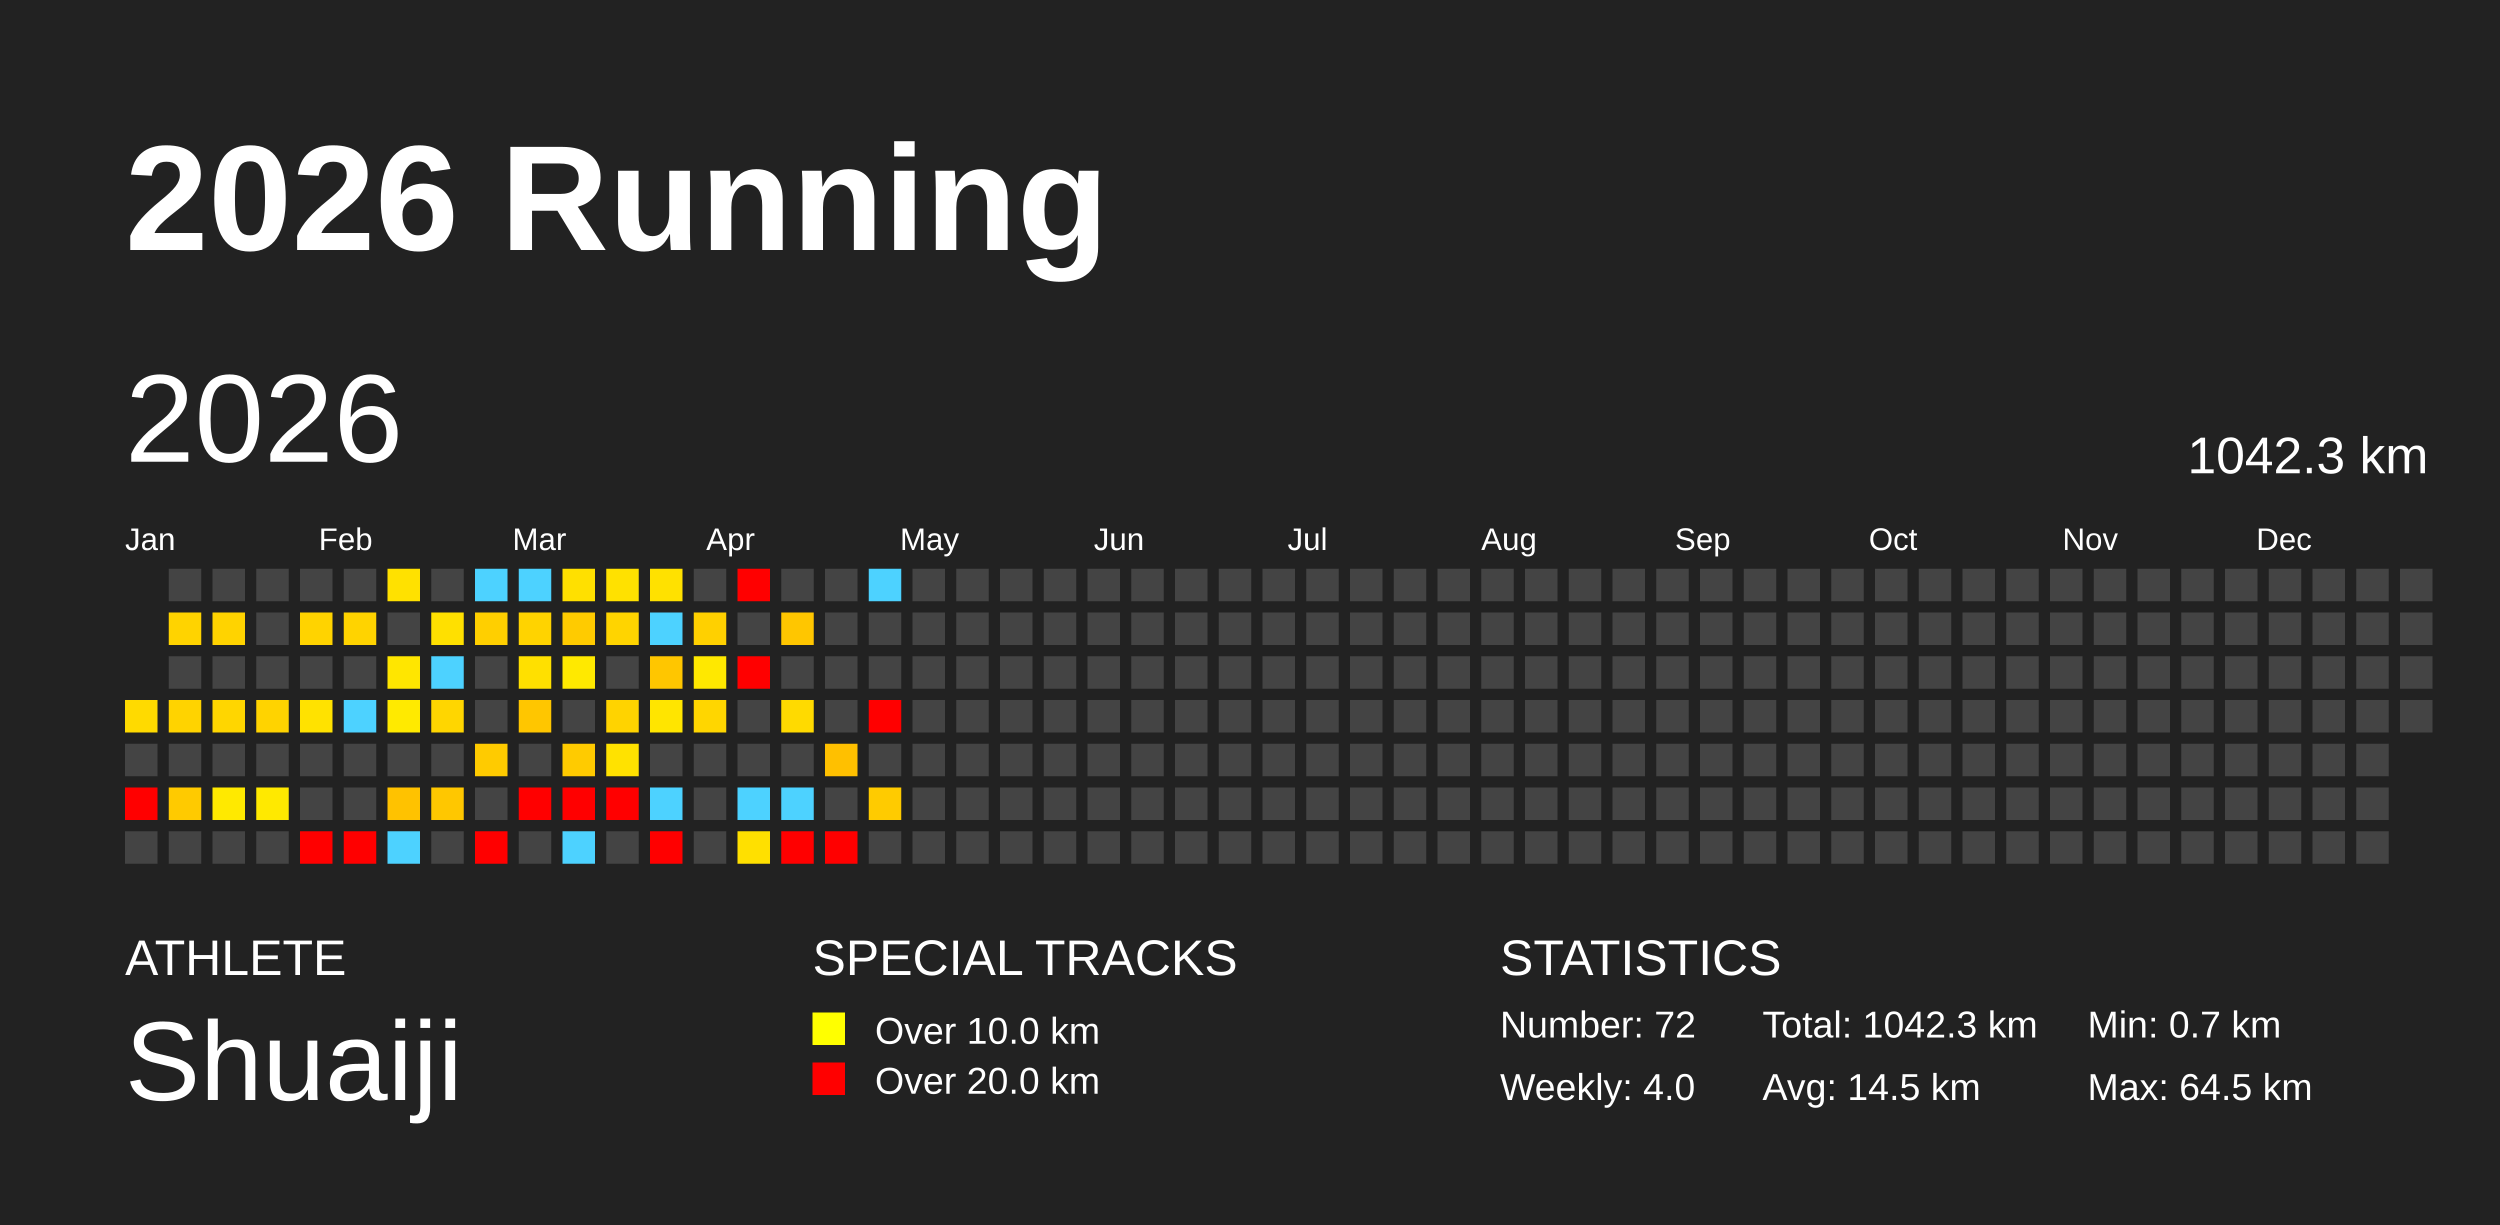
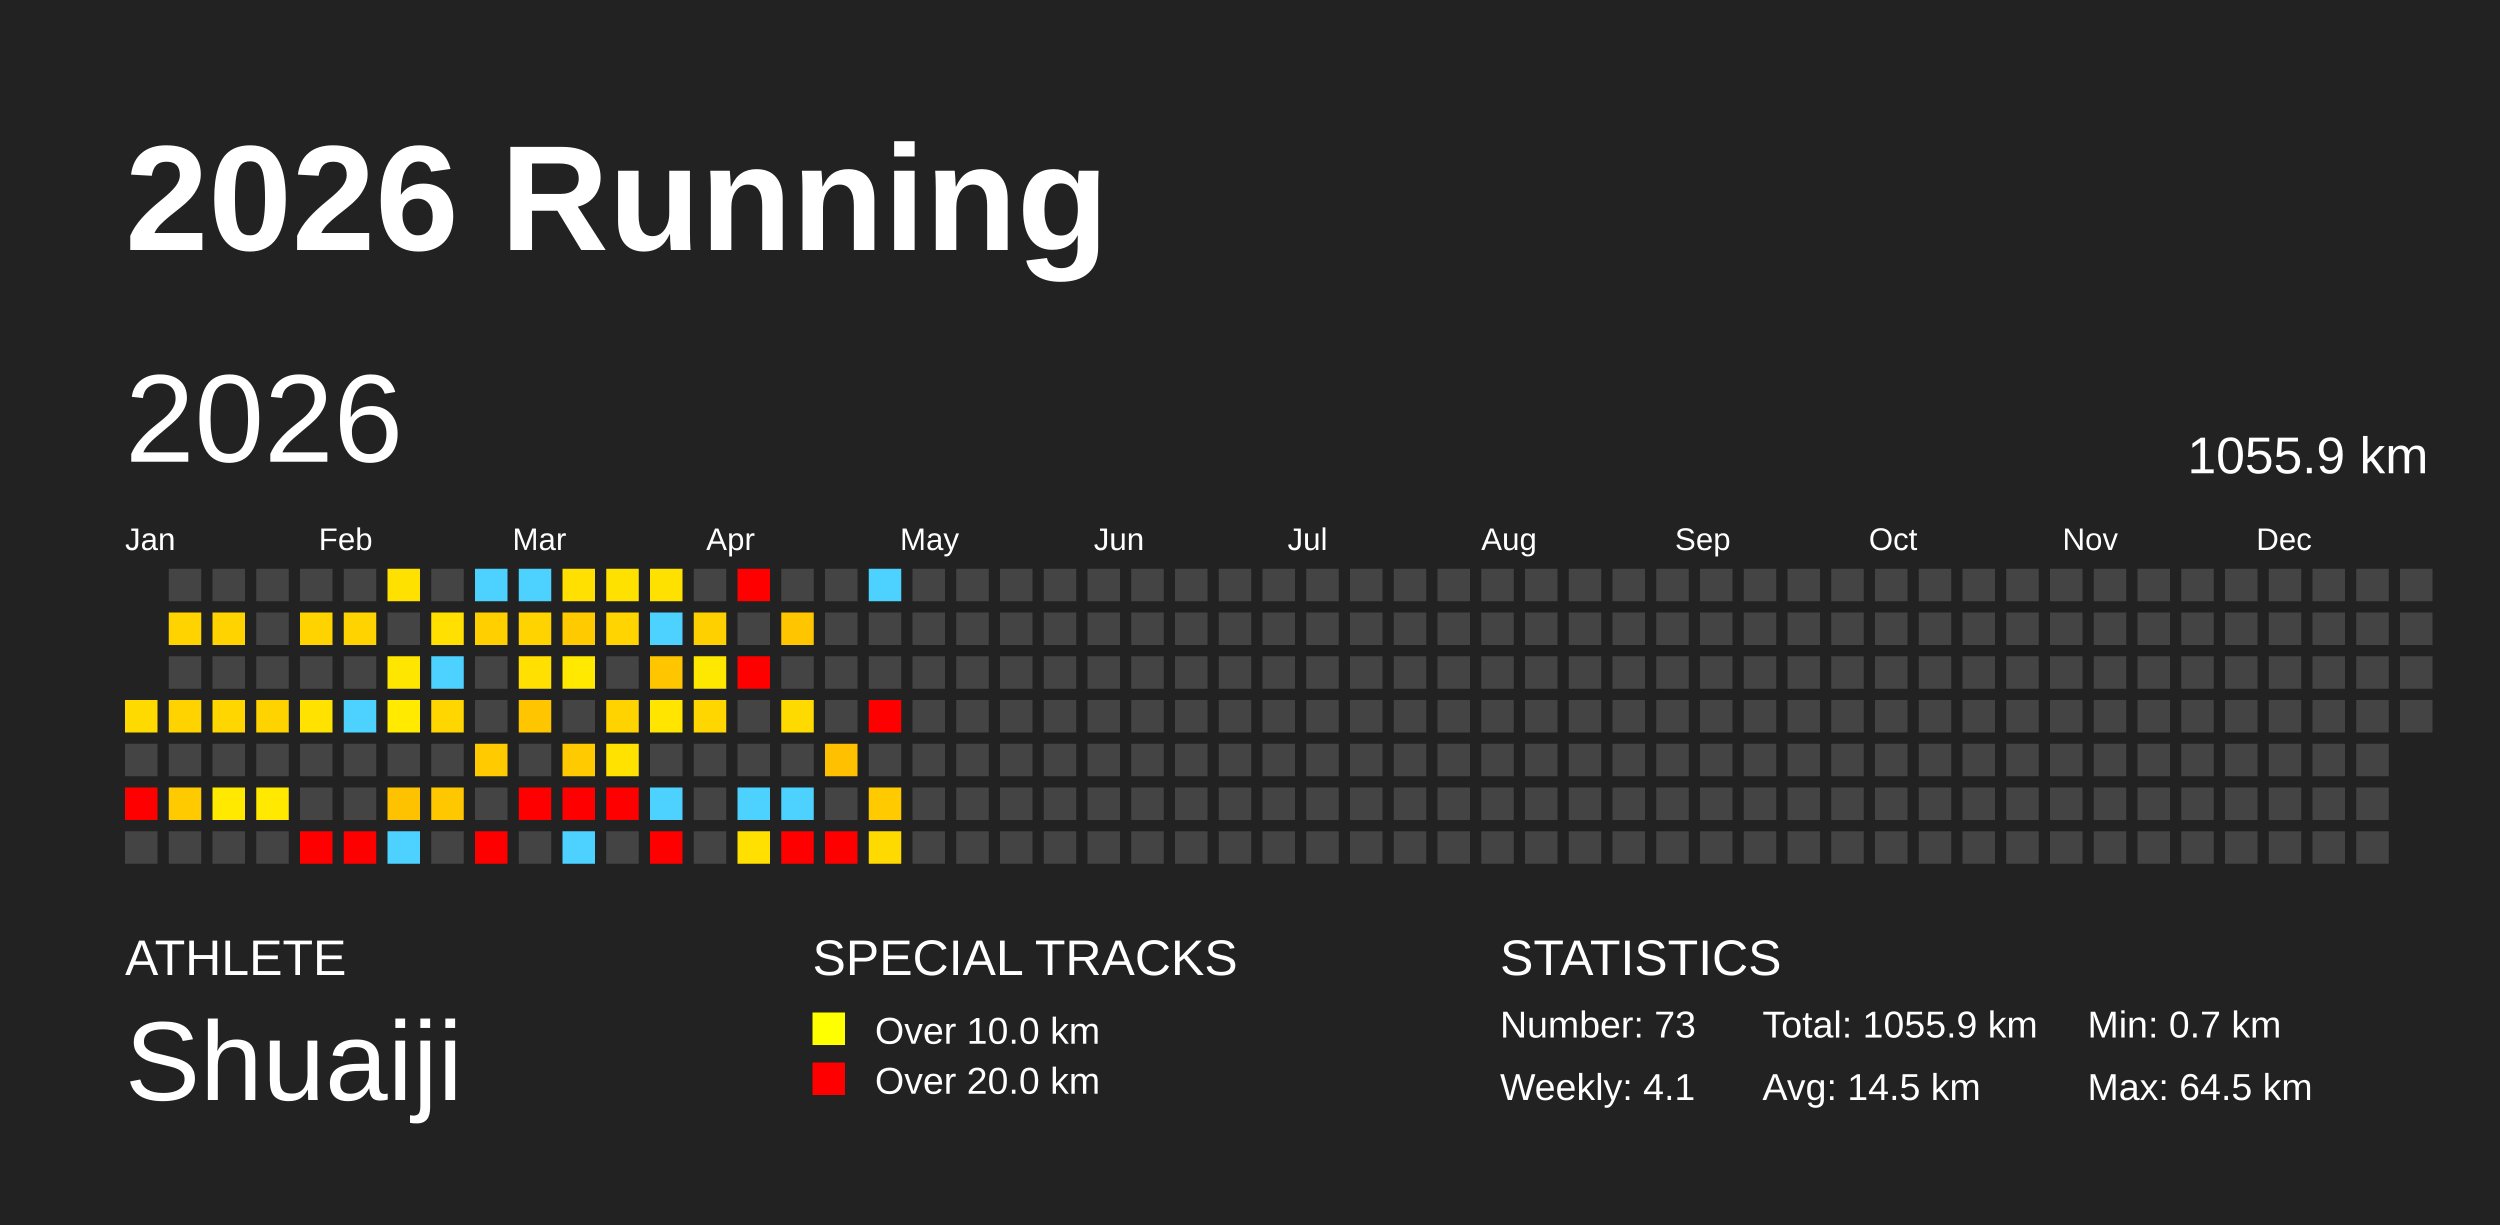
<svg xmlns="http://www.w3.org/2000/svg" baseProfile="full" height="98mm" version="1.1" viewBox="0,0,200,98" width="200mm">
  <defs />
  <rect fill="#222222" height="98" width="200" x="0" y="0" />
  <text fill="#FFFFFF" style="font-size:12px; font-family:Arial; font-weight:bold;" x="10" y="20">2026 Running</text>
  <text fill="#FFFFFF" style="font-size:4px; font-family:Arial" x="10" y="78">ATHLETE</text>
  <text fill="#FFFFFF" style="font-size:9px; font-family:Arial" x="10" y="88">Shuaiji</text>
  <text fill="#FFFFFF" style="font-size:4px; font-family:Arial" x="65" y="78">SPECIAL TRACKS</text>
  <rect fill="yellow" height="2.6" width="2.6" x="65" y="81" />
  <text fill="#FFFFFF" style="font-size:3px; font-family:Arial" x="70" y="83.5">Over 10.0 km</text>
  <rect fill="red" height="2.6" width="2.6" x="65" y="85" />
  <text fill="#FFFFFF" style="font-size:3px; font-family:Arial" x="70" y="87.5">Over 20.0 km</text>
  <text fill="#FFFFFF" style="font-size:4px; font-family:Arial" x="120" y="78">STATISTICS</text>
-   <text fill="#FFFFFF" style="font-size:3px; font-family:Arial" x="120" y="83">Number: 72</text>
-   <text fill="#FFFFFF" style="font-size:3px; font-family:Arial" x="120" y="88">Weekly: 4.0</text>
-   <text fill="#FFFFFF" style="font-size:3px; font-family:Arial" x="141" y="83">Total: 1042.3 km</text>
+   <text fill="#FFFFFF" style="font-size:3px; font-family:Arial" x="120" y="83">Number: 73</text>
+   <text fill="#FFFFFF" style="font-size:3px; font-family:Arial" x="120" y="88">Weekly: 4.1</text>
+   <text fill="#FFFFFF" style="font-size:3px; font-family:Arial" x="141" y="83">Total: 1055.9 km</text>
  <text fill="#FFFFFF" style="font-size:3px; font-family:Arial" x="141" y="88">Avg: 14.5 km</text>
  <text fill="#FFFFFF" style="font-size:3px; font-family:Arial" x="167" y="83">Min: 0.7 km</text>
  <text fill="#FFFFFF" style="font-size:3px; font-family:Arial" x="167" y="88">Max: 64.5 km</text>
  <text dominant-baseline="hanging" fill="#FFFFFF" style="font-size:10.0px; font-family:Arial;" x="10" y="30">2026</text>
-   <text dominant-baseline="hanging" fill="#FFFFFF" style="font-size:4.125px; font-family:Arial;" x="175" y="35">1042.3 km</text>
+   <text dominant-baseline="hanging" fill="#FFFFFF" style="font-size:4.125px; font-family:Arial;" x="175" y="35">1055.9 km</text>
  <text fill="#FFFFFF" style="font-size:2.5px; font-family:Arial" x="10.0" y="44">Jan</text>
  <text fill="#FFFFFF" style="font-size:2.5px; font-family:Arial" x="25.5" y="44">Feb</text>
  <text fill="#FFFFFF" style="font-size:2.5px; font-family:Arial" x="41.0" y="44">Mar</text>
  <text fill="#FFFFFF" style="font-size:2.5px; font-family:Arial" x="56.5" y="44">Apr</text>
  <text fill="#FFFFFF" style="font-size:2.5px; font-family:Arial" x="72.0" y="44">May</text>
  <text fill="#FFFFFF" style="font-size:2.5px; font-family:Arial" x="87.5" y="44">Jun</text>
  <text fill="#FFFFFF" style="font-size:2.5px; font-family:Arial" x="103.0" y="44">Jul</text>
  <text fill="#FFFFFF" style="font-size:2.5px; font-family:Arial" x="118.5" y="44">Aug</text>
  <text fill="#FFFFFF" style="font-size:2.5px; font-family:Arial" x="134.0" y="44">Sep</text>
  <text fill="#FFFFFF" style="font-size:2.5px; font-family:Arial" x="149.5" y="44">Oct</text>
  <text fill="#FFFFFF" style="font-size:2.5px; font-family:Arial" x="165.0" y="44">Nov</text>
  <text fill="#FFFFFF" style="font-size:2.5px; font-family:Arial" x="180.5" y="44">Dec</text>
  <rect fill="#ffda00" height="2.6" width="2.6" x="10.0" y="56.0" />
  <rect fill="#444444" height="2.6" width="2.6" x="10.0" y="59.5" />
  <rect fill="red" height="2.6" width="2.6" x="10.0" y="63.0" />
  <rect fill="#444444" height="2.6" width="2.6" x="10.0" y="66.5" />
  <rect fill="#444444" height="2.6" width="2.6" x="13.5" y="45.5" />
  <rect fill="#ffd300" height="2.6" width="2.6" x="13.5" y="49.0" />
  <rect fill="#444444" height="2.6" width="2.6" x="13.5" y="52.5" />
  <rect fill="#ffd300" height="2.6" width="2.6" x="13.5" y="56.0" />
  <rect fill="#444444" height="2.6" width="2.6" x="13.5" y="59.5" />
  <rect fill="#ffca00" height="2.6" width="2.6" x="13.5" y="63.0" />
  <rect fill="#444444" height="2.6" width="2.6" x="13.5" y="66.5" />
  <rect fill="#444444" height="2.6" width="2.6" x="17.0" y="45.5" />
  <rect fill="#ffd300" height="2.6" width="2.6" x="17.0" y="49.0" />
  <rect fill="#444444" height="2.6" width="2.6" x="17.0" y="52.5" />
  <rect fill="#ffd600" height="2.6" width="2.6" x="17.0" y="56.0" />
  <rect fill="#444444" height="2.6" width="2.6" x="17.0" y="59.5" />
  <rect fill="#ffe900" height="2.6" width="2.6" x="17.0" y="63.0" />
  <rect fill="#444444" height="2.6" width="2.6" x="17.0" y="66.5" />
  <rect fill="#444444" height="2.6" width="2.6" x="20.5" y="45.5" />
  <rect fill="#444444" height="2.6" width="2.6" x="20.5" y="49.0" />
  <rect fill="#444444" height="2.6" width="2.6" x="20.5" y="52.5" />
  <rect fill="#ffd300" height="2.6" width="2.6" x="20.5" y="56.0" />
  <rect fill="#444444" height="2.6" width="2.6" x="20.5" y="59.5" />
  <rect fill="#ffe900" height="2.6" width="2.6" x="20.5" y="63.0" />
  <rect fill="#444444" height="2.6" width="2.6" x="20.5" y="66.5" />
  <rect fill="#444444" height="2.6" width="2.6" x="24.0" y="45.5" />
  <rect fill="#ffd300" height="2.6" width="2.6" x="24.0" y="49.0" />
  <rect fill="#444444" height="2.6" width="2.6" x="24.0" y="52.5" />
  <rect fill="#ffe200" height="2.6" width="2.6" x="24.0" y="56.0" />
  <rect fill="#444444" height="2.6" width="2.6" x="24.0" y="59.5" />
  <rect fill="#444444" height="2.6" width="2.6" x="24.0" y="63.0" />
  <rect fill="red" height="2.6" width="2.6" x="24.0" y="66.5" />
  <rect fill="#444444" height="2.6" width="2.6" x="27.5" y="45.5" />
  <rect fill="#ffd300" height="2.6" width="2.6" x="27.5" y="49.0" />
  <rect fill="#444444" height="2.6" width="2.6" x="27.5" y="52.5" />
  <rect fill="#4dd2ff" height="2.6" width="2.6" x="27.5" y="56.0" />
  <rect fill="#444444" height="2.6" width="2.6" x="27.5" y="59.5" />
  <rect fill="#444444" height="2.6" width="2.6" x="27.5" y="63.0" />
  <rect fill="red" height="2.6" width="2.6" x="27.5" y="66.5" />
  <rect fill="#ffe100" height="2.6" width="2.6" x="31.0" y="45.5" />
  <rect fill="#444444" height="2.6" width="2.6" x="31.0" y="49.0" />
  <rect fill="#ffe600" height="2.6" width="2.6" x="31.0" y="52.5" />
  <rect fill="#ffea00" height="2.6" width="2.6" x="31.0" y="56.0" />
  <rect fill="#444444" height="2.6" width="2.6" x="31.0" y="59.5" />
  <rect fill="#ffc200" height="2.6" width="2.6" x="31.0" y="63.0" />
  <rect fill="#4dd2ff" height="2.6" width="2.6" x="31.0" y="66.5" />
  <rect fill="#444444" height="2.6" width="2.6" x="34.5" y="45.5" />
  <rect fill="#ffe000" height="2.6" width="2.6" x="34.5" y="49.0" />
  <rect fill="#4dd2ff" height="2.6" width="2.6" x="34.5" y="52.5" />
  <rect fill="#ffd600" height="2.6" width="2.6" x="34.5" y="56.0" />
  <rect fill="#444444" height="2.6" width="2.6" x="34.5" y="59.5" />
  <rect fill="#ffc700" height="2.6" width="2.6" x="34.5" y="63.0" />
  <rect fill="#444444" height="2.6" width="2.6" x="34.5" y="66.5" />
  <rect fill="#4dd2ff" height="2.6" width="2.6" x="38.0" y="45.5" />
  <rect fill="#ffcf00" height="2.6" width="2.6" x="38.0" y="49.0" />
  <rect fill="#444444" height="2.6" width="2.6" x="38.0" y="52.5" />
  <rect fill="#444444" height="2.6" width="2.6" x="38.0" y="56.0" />
  <rect fill="#ffcb00" height="2.6" width="2.6" x="38.0" y="59.5" />
  <rect fill="#444444" height="2.6" width="2.6" x="38.0" y="63.0" />
  <rect fill="red" height="2.6" width="2.6" x="38.0" y="66.5" />
  <rect fill="#4dd2ff" height="2.6" width="2.6" x="41.5" y="45.5" />
  <rect fill="#ffd300" height="2.6" width="2.6" x="41.5" y="49.0" />
  <rect fill="#ffe000" height="2.6" width="2.6" x="41.5" y="52.5" />
  <rect fill="#ffc600" height="2.6" width="2.6" x="41.5" y="56.0" />
  <rect fill="#444444" height="2.6" width="2.6" x="41.5" y="59.5" />
  <rect fill="red" height="2.6" width="2.6" x="41.5" y="63.0" />
  <rect fill="#444444" height="2.6" width="2.6" x="41.5" y="66.5" />
  <rect fill="#ffe000" height="2.6" width="2.6" x="45.0" y="45.5" />
  <rect fill="#ffcb00" height="2.6" width="2.6" x="45.0" y="49.0" />
  <rect fill="#ffe900" height="2.6" width="2.6" x="45.0" y="52.5" />
  <rect fill="#444444" height="2.6" width="2.6" x="45.0" y="56.0" />
  <rect fill="#ffcb00" height="2.6" width="2.6" x="45.0" y="59.5" />
  <rect fill="red" height="2.6" width="2.6" x="45.0" y="63.0" />
  <rect fill="#4dd2ff" height="2.6" width="2.6" x="45.0" y="66.5" />
  <rect fill="#ffe100" height="2.6" width="2.6" x="48.5" y="45.5" />
  <rect fill="#ffd400" height="2.6" width="2.6" x="48.5" y="49.0" />
  <rect fill="#444444" height="2.6" width="2.6" x="48.5" y="52.5" />
  <rect fill="#ffd300" height="2.6" width="2.6" x="48.5" y="56.0" />
  <rect fill="#ffe200" height="2.6" width="2.6" x="48.5" y="59.5" />
  <rect fill="red" height="2.6" width="2.6" x="48.5" y="63.0" />
  <rect fill="#444444" height="2.6" width="2.6" x="48.5" y="66.5" />
  <rect fill="#ffe100" height="2.6" width="2.6" x="52.0" y="45.5" />
  <rect fill="#4dd2ff" height="2.6" width="2.6" x="52.0" y="49.0" />
  <rect fill="#ffc600" height="2.6" width="2.6" x="52.0" y="52.5" />
  <rect fill="#ffe500" height="2.6" width="2.6" x="52.0" y="56.0" />
  <rect fill="#444444" height="2.6" width="2.6" x="52.0" y="59.5" />
  <rect fill="#4dd2ff" height="2.6" width="2.6" x="52.0" y="63.0" />
  <rect fill="red" height="2.6" width="2.6" x="52.0" y="66.5" />
  <rect fill="#444444" height="2.6" width="2.6" x="55.5" y="45.5" />
  <rect fill="#ffd000" height="2.6" width="2.6" x="55.5" y="49.0" />
  <rect fill="#ffe800" height="2.6" width="2.6" x="55.5" y="52.5" />
  <rect fill="#ffd600" height="2.6" width="2.6" x="55.5" y="56.0" />
  <rect fill="#444444" height="2.6" width="2.6" x="55.5" y="59.5" />
  <rect fill="#444444" height="2.6" width="2.6" x="55.5" y="63.0" />
  <rect fill="#444444" height="2.6" width="2.6" x="55.5" y="66.5" />
  <rect fill="red" height="2.6" width="2.6" x="59.0" y="45.5" />
  <rect fill="#444444" height="2.6" width="2.6" x="59.0" y="49.0" />
  <rect fill="red" height="2.6" width="2.6" x="59.0" y="52.5" />
  <rect fill="#444444" height="2.6" width="2.6" x="59.0" y="56.0" />
  <rect fill="#444444" height="2.6" width="2.6" x="59.0" y="59.5" />
  <rect fill="#4dd2ff" height="2.6" width="2.6" x="59.0" y="63.0" />
  <rect fill="#ffe000" height="2.6" width="2.6" x="59.0" y="66.5" />
  <rect fill="#444444" height="2.6" width="2.6" x="62.5" y="45.5" />
  <rect fill="#ffc600" height="2.6" width="2.6" x="62.5" y="49.0" />
  <rect fill="#444444" height="2.6" width="2.6" x="62.5" y="52.5" />
  <rect fill="#ffda00" height="2.6" width="2.6" x="62.5" y="56.0" />
  <rect fill="#444444" height="2.6" width="2.6" x="62.5" y="59.5" />
  <rect fill="#4dd2ff" height="2.6" width="2.6" x="62.5" y="63.0" />
  <rect fill="red" height="2.6" width="2.6" x="62.5" y="66.5" />
  <rect fill="#444444" height="2.6" width="2.6" x="66.0" y="45.5" />
  <rect fill="#444444" height="2.6" width="2.6" x="66.0" y="49.0" />
  <rect fill="#444444" height="2.6" width="2.6" x="66.0" y="52.5" />
  <rect fill="#444444" height="2.6" width="2.6" x="66.0" y="56.0" />
  <rect fill="#ffc000" height="2.6" width="2.6" x="66.0" y="59.5" />
  <rect fill="#444444" height="2.6" width="2.6" x="66.0" y="63.0" />
  <rect fill="red" height="2.6" width="2.6" x="66.0" y="66.5" />
  <rect fill="#4dd2ff" height="2.6" width="2.6" x="69.5" y="45.5" />
  <rect fill="#444444" height="2.6" width="2.6" x="69.5" y="49.0" />
  <rect fill="#444444" height="2.6" width="2.6" x="69.5" y="52.5" />
  <rect fill="red" height="2.6" width="2.6" x="69.5" y="56.0" />
  <rect fill="#444444" height="2.6" width="2.6" x="69.5" y="59.5" />
  <rect fill="#ffcb00" height="2.6" width="2.6" x="69.5" y="63.0" />
-   <rect fill="#444444" height="2.6" width="2.6" x="69.5" y="66.5" />
+   <rect fill="#ffda00" height="2.6" width="2.6" x="69.5" y="66.5" />
  <rect fill="#444444" height="2.6" width="2.6" x="73.0" y="45.5" />
  <rect fill="#444444" height="2.6" width="2.6" x="73.0" y="49.0" />
  <rect fill="#444444" height="2.6" width="2.6" x="73.0" y="52.5" />
  <rect fill="#444444" height="2.6" width="2.6" x="73.0" y="56.0" />
  <rect fill="#444444" height="2.6" width="2.6" x="73.0" y="59.5" />
  <rect fill="#444444" height="2.6" width="2.6" x="73.0" y="63.0" />
  <rect fill="#444444" height="2.6" width="2.6" x="73.0" y="66.5" />
  <rect fill="#444444" height="2.6" width="2.6" x="76.5" y="45.5" />
  <rect fill="#444444" height="2.6" width="2.6" x="76.5" y="49.0" />
  <rect fill="#444444" height="2.6" width="2.6" x="76.5" y="52.5" />
  <rect fill="#444444" height="2.6" width="2.6" x="76.5" y="56.0" />
  <rect fill="#444444" height="2.6" width="2.6" x="76.5" y="59.5" />
  <rect fill="#444444" height="2.6" width="2.6" x="76.5" y="63.0" />
  <rect fill="#444444" height="2.6" width="2.6" x="76.5" y="66.5" />
  <rect fill="#444444" height="2.6" width="2.6" x="80.0" y="45.5" />
  <rect fill="#444444" height="2.6" width="2.6" x="80.0" y="49.0" />
  <rect fill="#444444" height="2.6" width="2.6" x="80.0" y="52.5" />
  <rect fill="#444444" height="2.6" width="2.6" x="80.0" y="56.0" />
  <rect fill="#444444" height="2.6" width="2.6" x="80.0" y="59.5" />
  <rect fill="#444444" height="2.6" width="2.6" x="80.0" y="63.0" />
  <rect fill="#444444" height="2.6" width="2.6" x="80.0" y="66.5" />
  <rect fill="#444444" height="2.6" width="2.6" x="83.5" y="45.5" />
  <rect fill="#444444" height="2.6" width="2.6" x="83.5" y="49.0" />
  <rect fill="#444444" height="2.6" width="2.6" x="83.5" y="52.5" />
  <rect fill="#444444" height="2.6" width="2.6" x="83.5" y="56.0" />
  <rect fill="#444444" height="2.6" width="2.6" x="83.5" y="59.5" />
  <rect fill="#444444" height="2.6" width="2.6" x="83.5" y="63.0" />
  <rect fill="#444444" height="2.6" width="2.6" x="83.5" y="66.5" />
  <rect fill="#444444" height="2.6" width="2.6" x="87.0" y="45.5" />
  <rect fill="#444444" height="2.6" width="2.6" x="87.0" y="49.0" />
  <rect fill="#444444" height="2.6" width="2.6" x="87.0" y="52.5" />
  <rect fill="#444444" height="2.6" width="2.6" x="87.0" y="56.0" />
  <rect fill="#444444" height="2.6" width="2.6" x="87.0" y="59.5" />
  <rect fill="#444444" height="2.6" width="2.6" x="87.0" y="63.0" />
  <rect fill="#444444" height="2.6" width="2.6" x="87.0" y="66.5" />
  <rect fill="#444444" height="2.6" width="2.6" x="90.5" y="45.5" />
  <rect fill="#444444" height="2.6" width="2.6" x="90.5" y="49.0" />
  <rect fill="#444444" height="2.6" width="2.6" x="90.5" y="52.5" />
  <rect fill="#444444" height="2.6" width="2.6" x="90.5" y="56.0" />
  <rect fill="#444444" height="2.6" width="2.6" x="90.5" y="59.5" />
  <rect fill="#444444" height="2.6" width="2.6" x="90.5" y="63.0" />
  <rect fill="#444444" height="2.6" width="2.6" x="90.5" y="66.5" />
  <rect fill="#444444" height="2.6" width="2.6" x="94.0" y="45.5" />
  <rect fill="#444444" height="2.6" width="2.6" x="94.0" y="49.0" />
  <rect fill="#444444" height="2.6" width="2.6" x="94.0" y="52.5" />
  <rect fill="#444444" height="2.6" width="2.6" x="94.0" y="56.0" />
  <rect fill="#444444" height="2.6" width="2.6" x="94.0" y="59.5" />
  <rect fill="#444444" height="2.6" width="2.6" x="94.0" y="63.0" />
  <rect fill="#444444" height="2.6" width="2.6" x="94.0" y="66.5" />
  <rect fill="#444444" height="2.6" width="2.6" x="97.5" y="45.5" />
  <rect fill="#444444" height="2.6" width="2.6" x="97.5" y="49.0" />
  <rect fill="#444444" height="2.6" width="2.6" x="97.5" y="52.5" />
  <rect fill="#444444" height="2.6" width="2.6" x="97.5" y="56.0" />
  <rect fill="#444444" height="2.6" width="2.6" x="97.5" y="59.5" />
  <rect fill="#444444" height="2.6" width="2.6" x="97.5" y="63.0" />
  <rect fill="#444444" height="2.6" width="2.6" x="97.5" y="66.5" />
  <rect fill="#444444" height="2.6" width="2.6" x="101.0" y="45.5" />
  <rect fill="#444444" height="2.6" width="2.6" x="101.0" y="49.0" />
  <rect fill="#444444" height="2.6" width="2.6" x="101.0" y="52.5" />
  <rect fill="#444444" height="2.6" width="2.6" x="101.0" y="56.0" />
  <rect fill="#444444" height="2.6" width="2.6" x="101.0" y="59.5" />
  <rect fill="#444444" height="2.6" width="2.6" x="101.0" y="63.0" />
  <rect fill="#444444" height="2.6" width="2.6" x="101.0" y="66.5" />
  <rect fill="#444444" height="2.6" width="2.6" x="104.5" y="45.5" />
  <rect fill="#444444" height="2.6" width="2.6" x="104.5" y="49.0" />
  <rect fill="#444444" height="2.6" width="2.6" x="104.5" y="52.5" />
  <rect fill="#444444" height="2.6" width="2.6" x="104.5" y="56.0" />
  <rect fill="#444444" height="2.6" width="2.6" x="104.5" y="59.5" />
  <rect fill="#444444" height="2.6" width="2.6" x="104.5" y="63.0" />
  <rect fill="#444444" height="2.6" width="2.6" x="104.5" y="66.5" />
  <rect fill="#444444" height="2.6" width="2.6" x="108.0" y="45.5" />
  <rect fill="#444444" height="2.6" width="2.6" x="108.0" y="49.0" />
  <rect fill="#444444" height="2.6" width="2.6" x="108.0" y="52.5" />
  <rect fill="#444444" height="2.6" width="2.6" x="108.0" y="56.0" />
  <rect fill="#444444" height="2.6" width="2.6" x="108.0" y="59.5" />
  <rect fill="#444444" height="2.6" width="2.6" x="108.0" y="63.0" />
  <rect fill="#444444" height="2.6" width="2.6" x="108.0" y="66.5" />
  <rect fill="#444444" height="2.6" width="2.6" x="111.5" y="45.5" />
  <rect fill="#444444" height="2.6" width="2.6" x="111.5" y="49.0" />
  <rect fill="#444444" height="2.6" width="2.6" x="111.5" y="52.5" />
  <rect fill="#444444" height="2.6" width="2.6" x="111.5" y="56.0" />
  <rect fill="#444444" height="2.6" width="2.6" x="111.5" y="59.5" />
  <rect fill="#444444" height="2.6" width="2.6" x="111.5" y="63.0" />
  <rect fill="#444444" height="2.6" width="2.6" x="111.5" y="66.5" />
  <rect fill="#444444" height="2.6" width="2.6" x="115.0" y="45.5" />
  <rect fill="#444444" height="2.6" width="2.6" x="115.0" y="49.0" />
  <rect fill="#444444" height="2.6" width="2.6" x="115.0" y="52.5" />
  <rect fill="#444444" height="2.6" width="2.6" x="115.0" y="56.0" />
  <rect fill="#444444" height="2.6" width="2.6" x="115.0" y="59.5" />
  <rect fill="#444444" height="2.6" width="2.6" x="115.0" y="63.0" />
  <rect fill="#444444" height="2.6" width="2.6" x="115.0" y="66.5" />
  <rect fill="#444444" height="2.6" width="2.6" x="118.5" y="45.5" />
  <rect fill="#444444" height="2.6" width="2.6" x="118.5" y="49.0" />
  <rect fill="#444444" height="2.6" width="2.6" x="118.5" y="52.5" />
  <rect fill="#444444" height="2.6" width="2.6" x="118.5" y="56.0" />
  <rect fill="#444444" height="2.6" width="2.6" x="118.5" y="59.5" />
  <rect fill="#444444" height="2.6" width="2.6" x="118.5" y="63.0" />
  <rect fill="#444444" height="2.6" width="2.6" x="118.5" y="66.5" />
  <rect fill="#444444" height="2.6" width="2.6" x="122.0" y="45.5" />
  <rect fill="#444444" height="2.6" width="2.6" x="122.0" y="49.0" />
  <rect fill="#444444" height="2.6" width="2.6" x="122.0" y="52.5" />
  <rect fill="#444444" height="2.6" width="2.6" x="122.0" y="56.0" />
  <rect fill="#444444" height="2.6" width="2.6" x="122.0" y="59.5" />
  <rect fill="#444444" height="2.6" width="2.6" x="122.0" y="63.0" />
  <rect fill="#444444" height="2.6" width="2.6" x="122.0" y="66.5" />
  <rect fill="#444444" height="2.6" width="2.6" x="125.5" y="45.5" />
  <rect fill="#444444" height="2.6" width="2.6" x="125.5" y="49.0" />
  <rect fill="#444444" height="2.6" width="2.6" x="125.5" y="52.5" />
  <rect fill="#444444" height="2.6" width="2.6" x="125.5" y="56.0" />
  <rect fill="#444444" height="2.6" width="2.6" x="125.5" y="59.5" />
  <rect fill="#444444" height="2.6" width="2.6" x="125.5" y="63.0" />
  <rect fill="#444444" height="2.6" width="2.6" x="125.5" y="66.5" />
  <rect fill="#444444" height="2.6" width="2.6" x="129.0" y="45.5" />
  <rect fill="#444444" height="2.6" width="2.6" x="129.0" y="49.0" />
  <rect fill="#444444" height="2.6" width="2.6" x="129.0" y="52.5" />
  <rect fill="#444444" height="2.6" width="2.6" x="129.0" y="56.0" />
  <rect fill="#444444" height="2.6" width="2.6" x="129.0" y="59.5" />
  <rect fill="#444444" height="2.6" width="2.6" x="129.0" y="63.0" />
  <rect fill="#444444" height="2.6" width="2.6" x="129.0" y="66.5" />
  <rect fill="#444444" height="2.6" width="2.6" x="132.5" y="45.5" />
  <rect fill="#444444" height="2.6" width="2.6" x="132.5" y="49.0" />
  <rect fill="#444444" height="2.6" width="2.6" x="132.5" y="52.5" />
  <rect fill="#444444" height="2.6" width="2.6" x="132.5" y="56.0" />
  <rect fill="#444444" height="2.6" width="2.6" x="132.5" y="59.5" />
  <rect fill="#444444" height="2.6" width="2.6" x="132.5" y="63.0" />
  <rect fill="#444444" height="2.6" width="2.6" x="132.5" y="66.5" />
  <rect fill="#444444" height="2.6" width="2.6" x="136.0" y="45.5" />
  <rect fill="#444444" height="2.6" width="2.6" x="136.0" y="49.0" />
  <rect fill="#444444" height="2.6" width="2.6" x="136.0" y="52.5" />
  <rect fill="#444444" height="2.6" width="2.6" x="136.0" y="56.0" />
  <rect fill="#444444" height="2.6" width="2.6" x="136.0" y="59.5" />
  <rect fill="#444444" height="2.6" width="2.6" x="136.0" y="63.0" />
  <rect fill="#444444" height="2.6" width="2.6" x="136.0" y="66.5" />
  <rect fill="#444444" height="2.6" width="2.6" x="139.5" y="45.5" />
  <rect fill="#444444" height="2.6" width="2.6" x="139.5" y="49.0" />
  <rect fill="#444444" height="2.6" width="2.6" x="139.5" y="52.5" />
  <rect fill="#444444" height="2.6" width="2.6" x="139.5" y="56.0" />
  <rect fill="#444444" height="2.6" width="2.6" x="139.5" y="59.5" />
  <rect fill="#444444" height="2.6" width="2.6" x="139.5" y="63.0" />
  <rect fill="#444444" height="2.6" width="2.6" x="139.5" y="66.5" />
  <rect fill="#444444" height="2.6" width="2.6" x="143.0" y="45.5" />
  <rect fill="#444444" height="2.6" width="2.6" x="143.0" y="49.0" />
  <rect fill="#444444" height="2.6" width="2.6" x="143.0" y="52.5" />
  <rect fill="#444444" height="2.6" width="2.6" x="143.0" y="56.0" />
  <rect fill="#444444" height="2.6" width="2.6" x="143.0" y="59.5" />
  <rect fill="#444444" height="2.6" width="2.6" x="143.0" y="63.0" />
  <rect fill="#444444" height="2.6" width="2.6" x="143.0" y="66.5" />
  <rect fill="#444444" height="2.6" width="2.6" x="146.5" y="45.5" />
  <rect fill="#444444" height="2.6" width="2.6" x="146.5" y="49.0" />
  <rect fill="#444444" height="2.6" width="2.6" x="146.5" y="52.5" />
  <rect fill="#444444" height="2.6" width="2.6" x="146.5" y="56.0" />
  <rect fill="#444444" height="2.6" width="2.6" x="146.5" y="59.5" />
  <rect fill="#444444" height="2.6" width="2.6" x="146.5" y="63.0" />
  <rect fill="#444444" height="2.6" width="2.6" x="146.5" y="66.5" />
  <rect fill="#444444" height="2.6" width="2.6" x="150.0" y="45.5" />
  <rect fill="#444444" height="2.6" width="2.6" x="150.0" y="49.0" />
  <rect fill="#444444" height="2.6" width="2.6" x="150.0" y="52.5" />
  <rect fill="#444444" height="2.6" width="2.6" x="150.0" y="56.0" />
  <rect fill="#444444" height="2.6" width="2.6" x="150.0" y="59.5" />
  <rect fill="#444444" height="2.6" width="2.6" x="150.0" y="63.0" />
  <rect fill="#444444" height="2.6" width="2.6" x="150.0" y="66.5" />
  <rect fill="#444444" height="2.6" width="2.6" x="153.5" y="45.5" />
  <rect fill="#444444" height="2.6" width="2.6" x="153.5" y="49.0" />
  <rect fill="#444444" height="2.6" width="2.6" x="153.5" y="52.5" />
  <rect fill="#444444" height="2.6" width="2.6" x="153.5" y="56.0" />
  <rect fill="#444444" height="2.6" width="2.6" x="153.5" y="59.5" />
  <rect fill="#444444" height="2.6" width="2.6" x="153.5" y="63.0" />
  <rect fill="#444444" height="2.6" width="2.6" x="153.5" y="66.5" />
  <rect fill="#444444" height="2.6" width="2.6" x="157.0" y="45.5" />
  <rect fill="#444444" height="2.6" width="2.6" x="157.0" y="49.0" />
  <rect fill="#444444" height="2.6" width="2.6" x="157.0" y="52.5" />
  <rect fill="#444444" height="2.6" width="2.6" x="157.0" y="56.0" />
  <rect fill="#444444" height="2.6" width="2.6" x="157.0" y="59.5" />
  <rect fill="#444444" height="2.6" width="2.6" x="157.0" y="63.0" />
  <rect fill="#444444" height="2.6" width="2.6" x="157.0" y="66.5" />
  <rect fill="#444444" height="2.6" width="2.6" x="160.5" y="45.5" />
  <rect fill="#444444" height="2.6" width="2.6" x="160.5" y="49.0" />
  <rect fill="#444444" height="2.6" width="2.6" x="160.5" y="52.5" />
  <rect fill="#444444" height="2.6" width="2.6" x="160.5" y="56.0" />
  <rect fill="#444444" height="2.6" width="2.6" x="160.5" y="59.5" />
  <rect fill="#444444" height="2.6" width="2.6" x="160.5" y="63.0" />
  <rect fill="#444444" height="2.6" width="2.6" x="160.5" y="66.5" />
  <rect fill="#444444" height="2.6" width="2.6" x="164.0" y="45.5" />
  <rect fill="#444444" height="2.6" width="2.6" x="164.0" y="49.0" />
  <rect fill="#444444" height="2.6" width="2.6" x="164.0" y="52.5" />
  <rect fill="#444444" height="2.6" width="2.6" x="164.0" y="56.0" />
  <rect fill="#444444" height="2.6" width="2.6" x="164.0" y="59.5" />
  <rect fill="#444444" height="2.6" width="2.6" x="164.0" y="63.0" />
  <rect fill="#444444" height="2.6" width="2.6" x="164.0" y="66.5" />
  <rect fill="#444444" height="2.6" width="2.6" x="167.5" y="45.5" />
  <rect fill="#444444" height="2.6" width="2.6" x="167.5" y="49.0" />
  <rect fill="#444444" height="2.6" width="2.6" x="167.5" y="52.5" />
  <rect fill="#444444" height="2.6" width="2.6" x="167.5" y="56.0" />
  <rect fill="#444444" height="2.6" width="2.6" x="167.5" y="59.5" />
  <rect fill="#444444" height="2.6" width="2.6" x="167.5" y="63.0" />
  <rect fill="#444444" height="2.6" width="2.6" x="167.5" y="66.5" />
  <rect fill="#444444" height="2.6" width="2.6" x="171.0" y="45.5" />
  <rect fill="#444444" height="2.6" width="2.6" x="171.0" y="49.0" />
  <rect fill="#444444" height="2.6" width="2.6" x="171.0" y="52.5" />
  <rect fill="#444444" height="2.6" width="2.6" x="171.0" y="56.0" />
  <rect fill="#444444" height="2.6" width="2.6" x="171.0" y="59.5" />
  <rect fill="#444444" height="2.6" width="2.6" x="171.0" y="63.0" />
  <rect fill="#444444" height="2.6" width="2.6" x="171.0" y="66.5" />
  <rect fill="#444444" height="2.6" width="2.6" x="174.5" y="45.5" />
  <rect fill="#444444" height="2.6" width="2.6" x="174.5" y="49.0" />
  <rect fill="#444444" height="2.6" width="2.6" x="174.5" y="52.5" />
  <rect fill="#444444" height="2.6" width="2.6" x="174.5" y="56.0" />
  <rect fill="#444444" height="2.6" width="2.6" x="174.5" y="59.5" />
  <rect fill="#444444" height="2.6" width="2.6" x="174.5" y="63.0" />
  <rect fill="#444444" height="2.6" width="2.6" x="174.5" y="66.5" />
  <rect fill="#444444" height="2.6" width="2.6" x="178.0" y="45.5" />
  <rect fill="#444444" height="2.6" width="2.6" x="178.0" y="49.0" />
  <rect fill="#444444" height="2.6" width="2.6" x="178.0" y="52.5" />
  <rect fill="#444444" height="2.6" width="2.6" x="178.0" y="56.0" />
  <rect fill="#444444" height="2.6" width="2.6" x="178.0" y="59.5" />
  <rect fill="#444444" height="2.6" width="2.6" x="178.0" y="63.0" />
  <rect fill="#444444" height="2.6" width="2.6" x="178.0" y="66.5" />
  <rect fill="#444444" height="2.6" width="2.6" x="181.5" y="45.5" />
  <rect fill="#444444" height="2.6" width="2.6" x="181.5" y="49.0" />
  <rect fill="#444444" height="2.6" width="2.6" x="181.5" y="52.5" />
  <rect fill="#444444" height="2.6" width="2.6" x="181.5" y="56.0" />
  <rect fill="#444444" height="2.6" width="2.6" x="181.5" y="59.5" />
  <rect fill="#444444" height="2.6" width="2.6" x="181.5" y="63.0" />
  <rect fill="#444444" height="2.6" width="2.6" x="181.5" y="66.5" />
  <rect fill="#444444" height="2.6" width="2.6" x="185.0" y="45.5" />
  <rect fill="#444444" height="2.6" width="2.6" x="185.0" y="49.0" />
  <rect fill="#444444" height="2.6" width="2.6" x="185.0" y="52.5" />
  <rect fill="#444444" height="2.6" width="2.6" x="185.0" y="56.0" />
  <rect fill="#444444" height="2.6" width="2.6" x="185.0" y="59.5" />
  <rect fill="#444444" height="2.6" width="2.6" x="185.0" y="63.0" />
  <rect fill="#444444" height="2.6" width="2.6" x="185.0" y="66.5" />
  <rect fill="#444444" height="2.6" width="2.6" x="188.5" y="45.5" />
  <rect fill="#444444" height="2.6" width="2.6" x="188.5" y="49.0" />
  <rect fill="#444444" height="2.6" width="2.6" x="188.5" y="52.5" />
  <rect fill="#444444" height="2.6" width="2.6" x="188.5" y="56.0" />
  <rect fill="#444444" height="2.6" width="2.6" x="188.5" y="59.5" />
  <rect fill="#444444" height="2.6" width="2.6" x="188.5" y="63.0" />
  <rect fill="#444444" height="2.6" width="2.6" x="188.5" y="66.5" />
  <rect fill="#444444" height="2.6" width="2.6" x="192.0" y="45.5" />
  <rect fill="#444444" height="2.6" width="2.6" x="192.0" y="49.0" />
  <rect fill="#444444" height="2.6" width="2.6" x="192.0" y="52.5" />
  <rect fill="#444444" height="2.6" width="2.6" x="192.0" y="56.0" />
</svg>
